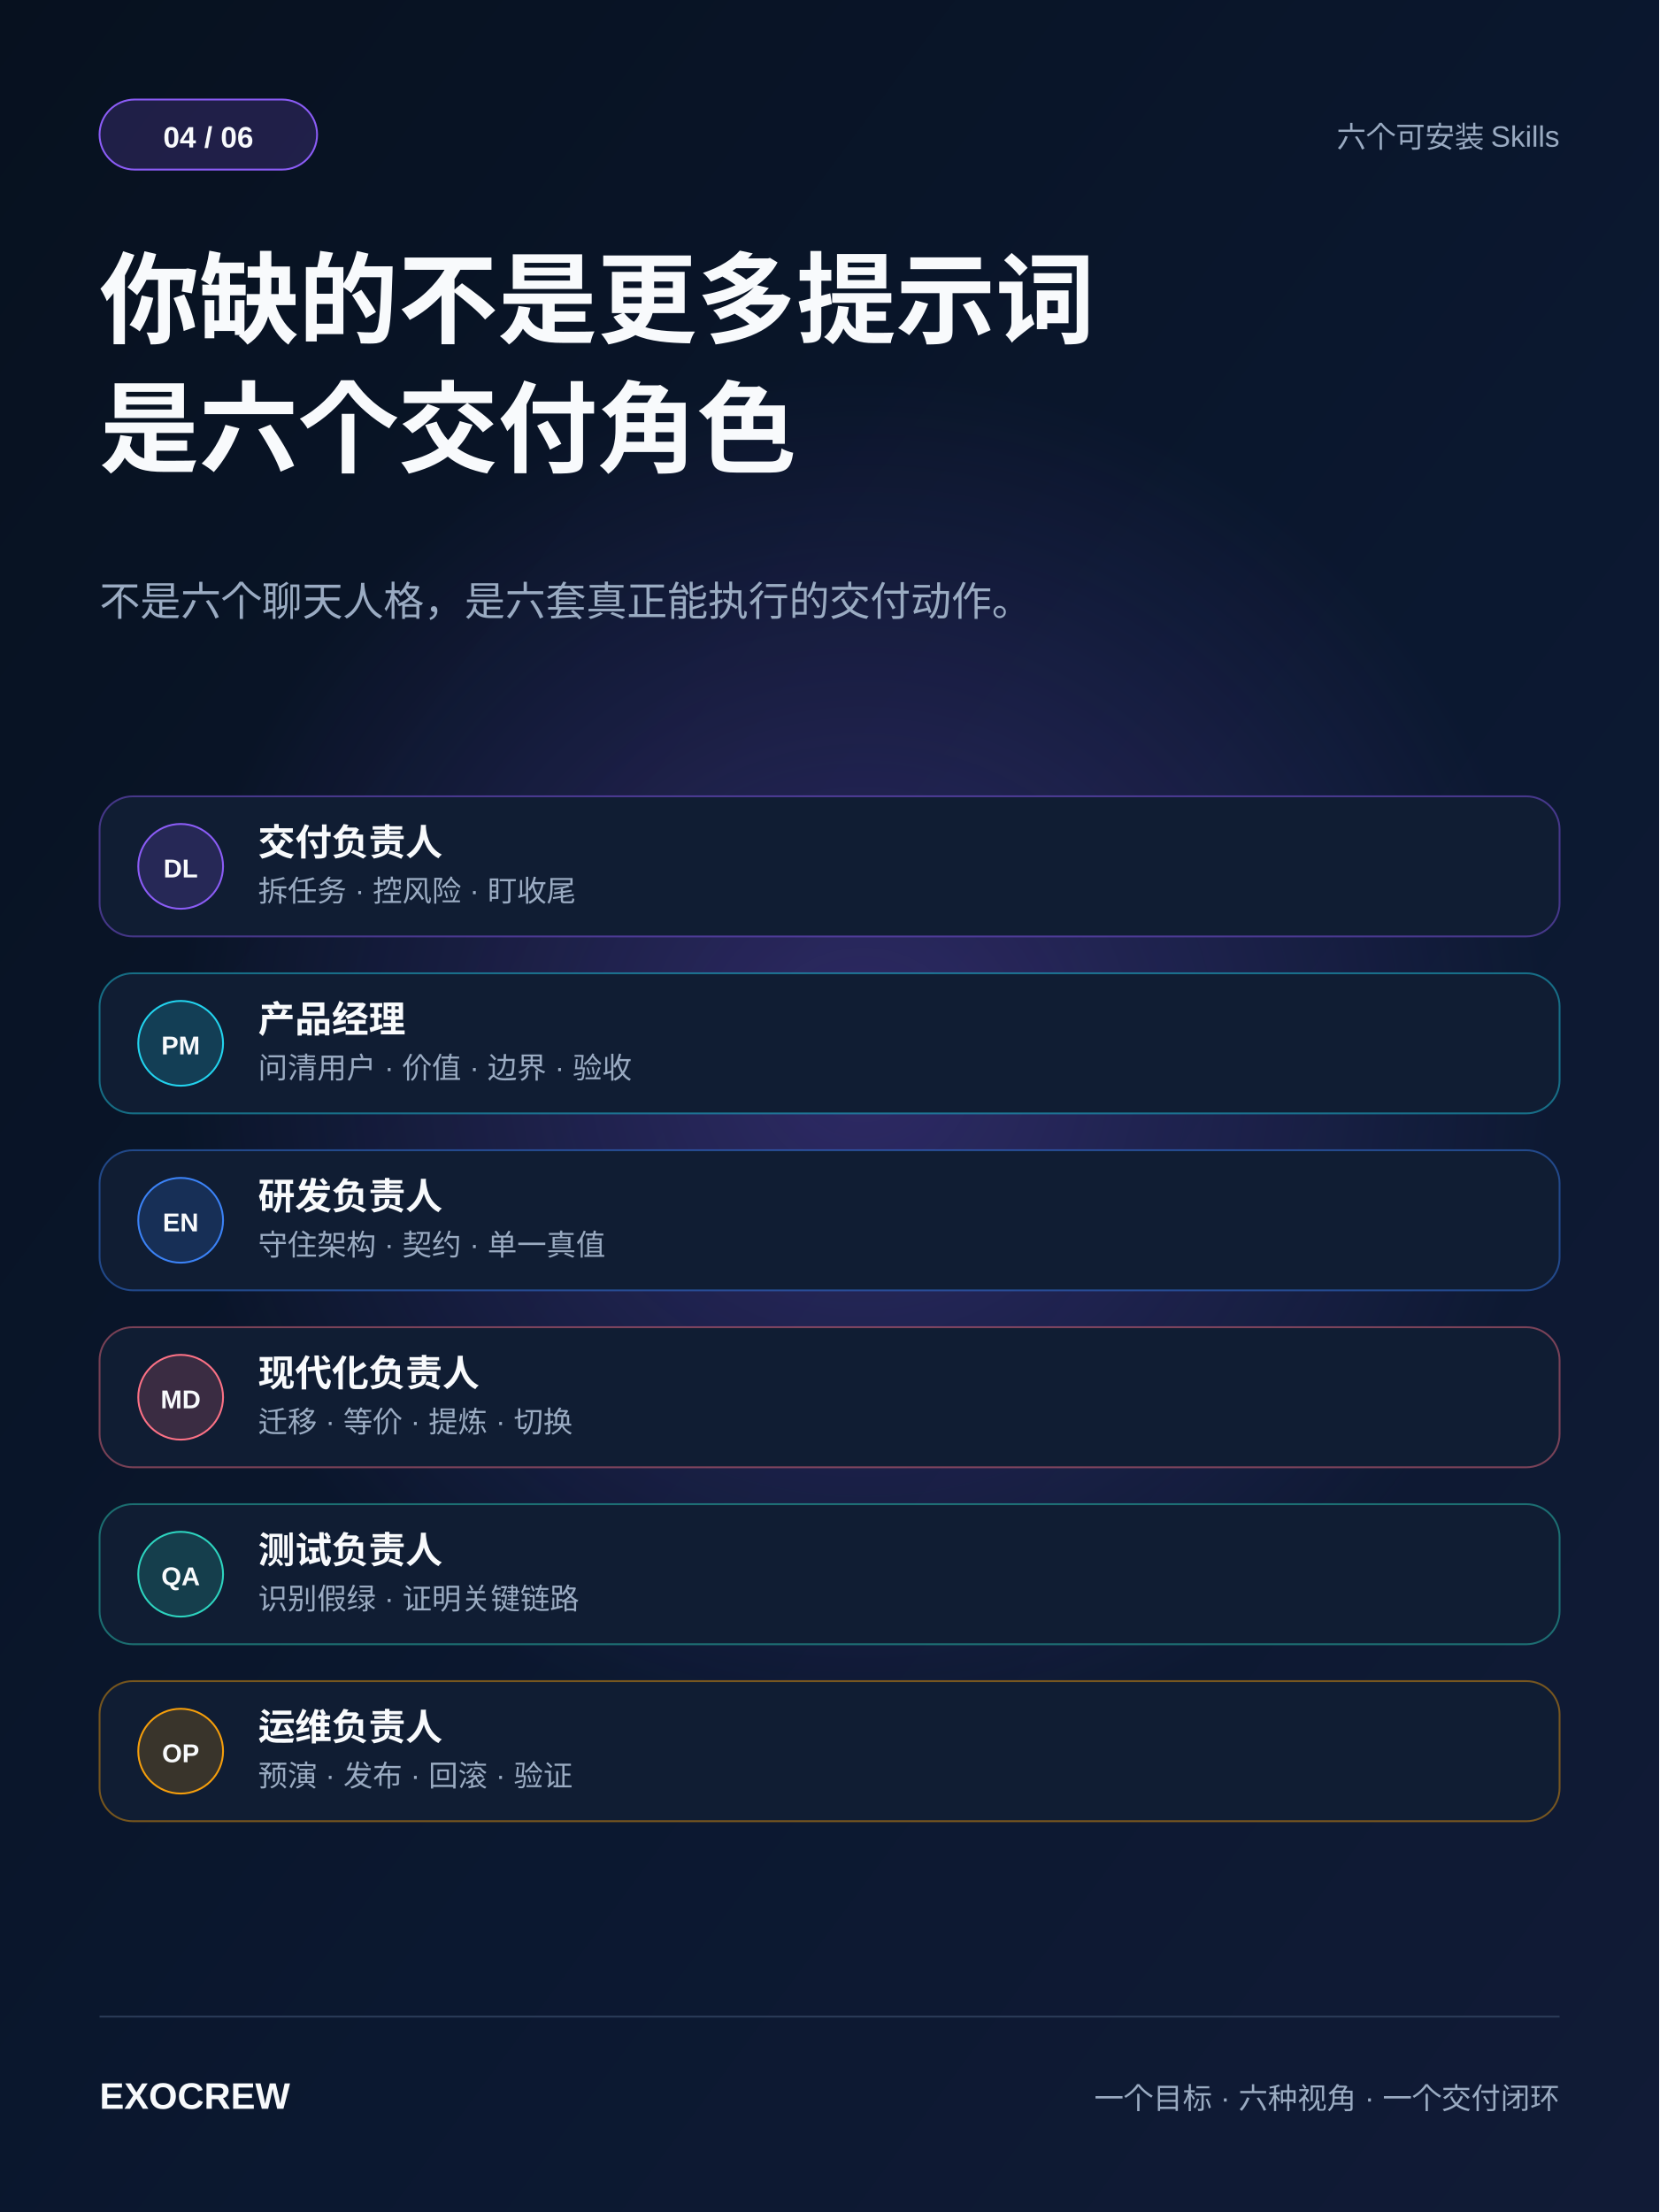
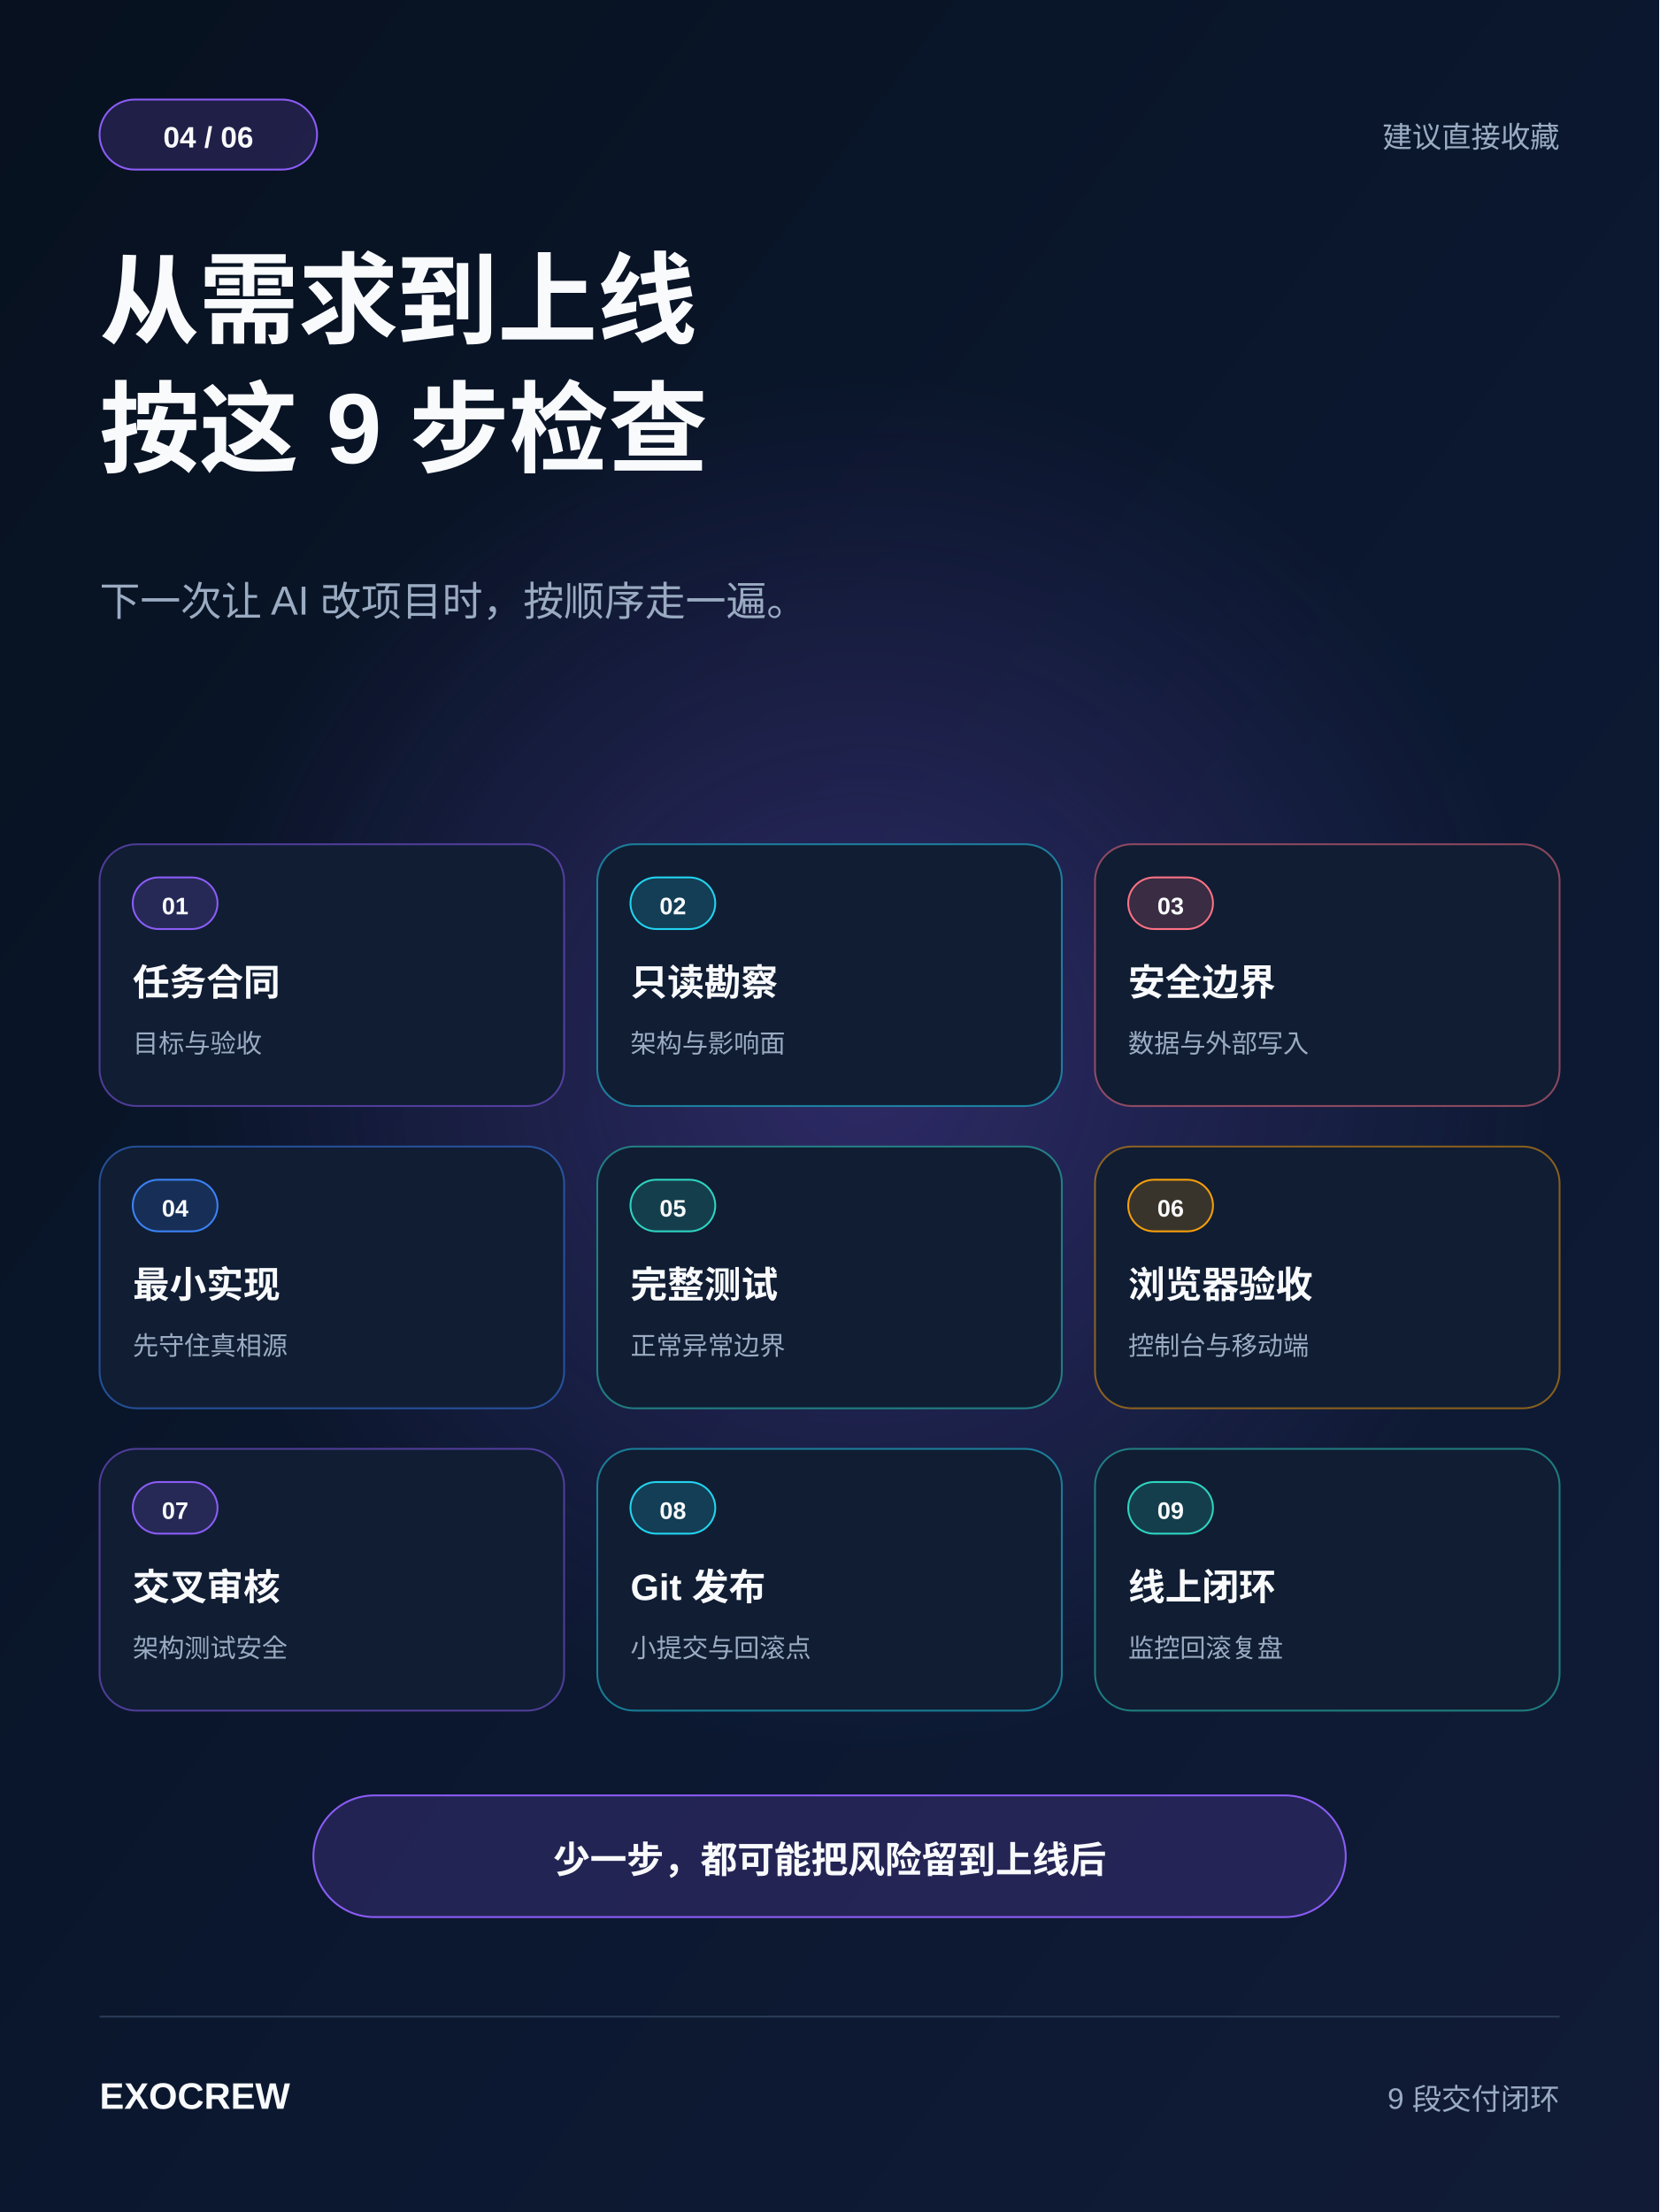
<svg xmlns="http://www.w3.org/2000/svg" width="900" height="1200" viewBox="0 0 900 1200" role="img" aria-labelledby="title desc">
  <defs>
    <linearGradient id="bg" x1="0" y1="0" x2="1" y2="1">
      <stop offset="0" stop-color="#07111f" />
      <stop offset="0.58" stop-color="#0b1830" />
      <stop offset="1" stop-color="#111b36" />
    </linearGradient>
    <radialGradient id="glow" cx="50%" cy="50%" r="50%">
      <stop offset="0" stop-color="#8b5cf6" stop-opacity="0.28" />
      <stop offset="1" stop-color="#8b5cf6" stop-opacity="0" />
    </radialGradient>
    <filter id="shadow" x="-20%" y="-20%" width="140%" height="140%">
      <feDropShadow dx="0" dy="12" stdDeviation="18" flood-color="#020617" flood-opacity="0.42" />
    </filter>
  </defs>
  <rect width="900" height="1200" rx="0" fill="url(#bg)" />
  <circle cx="468" cy="576" r="378" fill="url(#glow)" />
  <g font-family="-apple-system,BlinkMacSystemFont,'Segoe UI','PingFang SC','Microsoft YaHei',Arial,sans-serif">
    <rect x="54" y="54" width="118" height="38" rx="19" fill="#8b5cf6" fill-opacity="0.18" stroke="#8b5cf6" />
    <text x="113" y="80" fill="#f8fafc" font-size="16" font-weight="700" text-anchor="middle">04 / 06</text>
-     <text x="846" y="80" fill="#9aabc2" font-size="16" text-anchor="end">六个可安装 Skills</text>
-     <text x="54" y="182" fill="#f8fafc" font-size="54" font-weight="700" text-anchor="start">你缺的不是更多提示词</text>
-     <text x="54" y="252" fill="#f8fafc" font-size="54" font-weight="700" text-anchor="start">是六个交付角色</text>
-     <text x="54" y="334" fill="#9aabc2" font-size="22" font-weight="400" text-anchor="start">不是六个聊天人格，是六套真正能执行的交付动作。</text>
-     <rect x="54" y="432" width="792" height="76" rx="18" fill="#101d33" stroke="#8b5cf6" stroke-opacity="0.45" />
-     <circle cx="98" cy="470" r="23" fill="#8b5cf6" fill-opacity="0.18" stroke="#8b5cf6" />
-     <text x="98" y="476" fill="#f8fafc" font-size="14" font-weight="700" text-anchor="middle">DL</text>
-     <text x="140" y="464" fill="#f8fafc" font-size="20" font-weight="700">交付负责人</text>
-     <text x="140" y="489" fill="#9aabc2" font-size="16">拆任务 · 控风险 · 盯收尾</text>
-     <rect x="54" y="528" width="792" height="76" rx="18" fill="#101d33" stroke="#22d3ee" stroke-opacity="0.45" />
-     <circle cx="98" cy="566" r="23" fill="#22d3ee" fill-opacity="0.18" stroke="#22d3ee" />
-     <text x="98" y="572" fill="#f8fafc" font-size="14" font-weight="700" text-anchor="middle">PM</text>
-     <text x="140" y="560" fill="#f8fafc" font-size="20" font-weight="700">产品经理</text>
-     <text x="140" y="585" fill="#9aabc2" font-size="16">问清用户 · 价值 · 边界 · 验收</text>
-     <rect x="54" y="624" width="792" height="76" rx="18" fill="#101d33" stroke="#3b82f6" stroke-opacity="0.45" />
-     <circle cx="98" cy="662" r="23" fill="#3b82f6" fill-opacity="0.18" stroke="#3b82f6" />
-     <text x="98" y="668" fill="#f8fafc" font-size="14" font-weight="700" text-anchor="middle">EN</text>
-     <text x="140" y="656" fill="#f8fafc" font-size="20" font-weight="700">研发负责人</text>
-     <text x="140" y="681" fill="#9aabc2" font-size="16">守住架构 · 契约 · 单一真值</text>
-     <rect x="54" y="720" width="792" height="76" rx="18" fill="#101d33" stroke="#fb7185" stroke-opacity="0.45" />
-     <circle cx="98" cy="758" r="23" fill="#fb7185" fill-opacity="0.18" stroke="#fb7185" />
-     <text x="98" y="764" fill="#f8fafc" font-size="14" font-weight="700" text-anchor="middle">MD</text>
-     <text x="140" y="752" fill="#f8fafc" font-size="20" font-weight="700">现代化负责人</text>
-     <text x="140" y="777" fill="#9aabc2" font-size="16">迁移 · 等价 · 提炼 · 切换</text>
-     <rect x="54" y="816" width="792" height="76" rx="18" fill="#101d33" stroke="#2dd4bf" stroke-opacity="0.45" />
-     <circle cx="98" cy="854" r="23" fill="#2dd4bf" fill-opacity="0.18" stroke="#2dd4bf" />
-     <text x="98" y="860" fill="#f8fafc" font-size="14" font-weight="700" text-anchor="middle">QA</text>
-     <text x="140" y="848" fill="#f8fafc" font-size="20" font-weight="700">测试负责人</text>
-     <text x="140" y="873" fill="#9aabc2" font-size="16">识别假绿 · 证明关键链路</text>
-     <rect x="54" y="912" width="792" height="76" rx="18" fill="#101d33" stroke="#f59e0b" stroke-opacity="0.45" />
-     <circle cx="98" cy="950" r="23" fill="#f59e0b" fill-opacity="0.18" stroke="#f59e0b" />
-     <text x="98" y="956" fill="#f8fafc" font-size="14" font-weight="700" text-anchor="middle">OP</text>
-     <text x="140" y="944" fill="#f8fafc" font-size="20" font-weight="700">运维负责人</text>
-     <text x="140" y="969" fill="#9aabc2" font-size="16">预演 · 发布 · 回滚 · 验证</text>
+     <text x="846" y="80" fill="#9aabc2" font-size="16" text-anchor="end">建议直接收藏</text>
+     <text x="54" y="182" fill="#f8fafc" font-size="54" font-weight="700" text-anchor="start">从需求到上线</text>
+     <text x="54" y="252" fill="#f8fafc" font-size="54" font-weight="700" text-anchor="start">按这 9 步检查</text>
+     <text x="54" y="334" fill="#9aabc2" font-size="22" font-weight="400" text-anchor="start">下一次让 AI 改项目时，按顺序走一遍。</text>
+     <rect x="54" y="458" width="252" height="142" rx="20" fill="#101d33" stroke="#8b5cf6" stroke-opacity="0.52" />
+     <rect x="72" y="476" width="46" height="28" rx="14" fill="#8b5cf6" fill-opacity="0.18" stroke="#8b5cf6" />
+     <text x="95" y="496" fill="#f8fafc" font-size="13" font-weight="700" text-anchor="middle">01</text>
+     <text x="72" y="540" fill="#f8fafc" font-size="20" font-weight="700">任务合同</text>
+     <text x="72" y="571" fill="#9aabc2" font-size="14">目标与验收</text>
+     <rect x="324" y="458" width="252" height="142" rx="20" fill="#101d33" stroke="#22d3ee" stroke-opacity="0.52" />
+     <rect x="342" y="476" width="46" height="28" rx="14" fill="#22d3ee" fill-opacity="0.18" stroke="#22d3ee" />
+     <text x="365" y="496" fill="#f8fafc" font-size="13" font-weight="700" text-anchor="middle">02</text>
+     <text x="342" y="540" fill="#f8fafc" font-size="20" font-weight="700">只读勘察</text>
+     <text x="342" y="571" fill="#9aabc2" font-size="14">架构与影响面</text>
+     <rect x="594" y="458" width="252" height="142" rx="20" fill="#101d33" stroke="#fb7185" stroke-opacity="0.52" />
+     <rect x="612" y="476" width="46" height="28" rx="14" fill="#fb7185" fill-opacity="0.18" stroke="#fb7185" />
+     <text x="635" y="496" fill="#f8fafc" font-size="13" font-weight="700" text-anchor="middle">03</text>
+     <text x="612" y="540" fill="#f8fafc" font-size="20" font-weight="700">安全边界</text>
+     <text x="612" y="571" fill="#9aabc2" font-size="14">数据与外部写入</text>
+     <rect x="54" y="622" width="252" height="142" rx="20" fill="#101d33" stroke="#3b82f6" stroke-opacity="0.52" />
+     <rect x="72" y="640" width="46" height="28" rx="14" fill="#3b82f6" fill-opacity="0.18" stroke="#3b82f6" />
+     <text x="95" y="660" fill="#f8fafc" font-size="13" font-weight="700" text-anchor="middle">04</text>
+     <text x="72" y="704" fill="#f8fafc" font-size="20" font-weight="700">最小实现</text>
+     <text x="72" y="735" fill="#9aabc2" font-size="14">先守住真相源</text>
+     <rect x="324" y="622" width="252" height="142" rx="20" fill="#101d33" stroke="#2dd4bf" stroke-opacity="0.52" />
+     <rect x="342" y="640" width="46" height="28" rx="14" fill="#2dd4bf" fill-opacity="0.18" stroke="#2dd4bf" />
+     <text x="365" y="660" fill="#f8fafc" font-size="13" font-weight="700" text-anchor="middle">05</text>
+     <text x="342" y="704" fill="#f8fafc" font-size="20" font-weight="700">完整测试</text>
+     <text x="342" y="735" fill="#9aabc2" font-size="14">正常异常边界</text>
+     <rect x="594" y="622" width="252" height="142" rx="20" fill="#101d33" stroke="#f59e0b" stroke-opacity="0.52" />
+     <rect x="612" y="640" width="46" height="28" rx="14" fill="#f59e0b" fill-opacity="0.18" stroke="#f59e0b" />
+     <text x="635" y="660" fill="#f8fafc" font-size="13" font-weight="700" text-anchor="middle">06</text>
+     <text x="612" y="704" fill="#f8fafc" font-size="20" font-weight="700">浏览器验收</text>
+     <text x="612" y="735" fill="#9aabc2" font-size="14">控制台与移动端</text>
+     <rect x="54" y="786" width="252" height="142" rx="20" fill="#101d33" stroke="#8b5cf6" stroke-opacity="0.52" />
+     <rect x="72" y="804" width="46" height="28" rx="14" fill="#8b5cf6" fill-opacity="0.18" stroke="#8b5cf6" />
+     <text x="95" y="824" fill="#f8fafc" font-size="13" font-weight="700" text-anchor="middle">07</text>
+     <text x="72" y="868" fill="#f8fafc" font-size="20" font-weight="700">交叉审核</text>
+     <text x="72" y="899" fill="#9aabc2" font-size="14">架构测试安全</text>
+     <rect x="324" y="786" width="252" height="142" rx="20" fill="#101d33" stroke="#22d3ee" stroke-opacity="0.52" />
+     <rect x="342" y="804" width="46" height="28" rx="14" fill="#22d3ee" fill-opacity="0.18" stroke="#22d3ee" />
+     <text x="365" y="824" fill="#f8fafc" font-size="13" font-weight="700" text-anchor="middle">08</text>
+     <text x="342" y="868" fill="#f8fafc" font-size="20" font-weight="700">Git 发布</text>
+     <text x="342" y="899" fill="#9aabc2" font-size="14">小提交与回滚点</text>
+     <rect x="594" y="786" width="252" height="142" rx="20" fill="#101d33" stroke="#2dd4bf" stroke-opacity="0.52" />
+     <rect x="612" y="804" width="46" height="28" rx="14" fill="#2dd4bf" fill-opacity="0.18" stroke="#2dd4bf" />
+     <text x="635" y="824" fill="#f8fafc" font-size="13" font-weight="700" text-anchor="middle">09</text>
+     <text x="612" y="868" fill="#f8fafc" font-size="20" font-weight="700">线上闭环</text>
+     <text x="612" y="899" fill="#9aabc2" font-size="14">监控回滚复盘</text>
+     <rect x="170" y="974" width="560" height="66" rx="33" fill="#8b5cf6" fill-opacity="0.18" stroke="#8b5cf6" />
+     <text x="450" y="1016" fill="#f8fafc" font-size="20" font-weight="700" text-anchor="middle">少一步，都可能把风险留到上线后</text>
    <line x1="54" y1="1094" x2="846" y2="1094" stroke="#2a3b57" />
    <text x="54" y="1144" fill="#f8fafc" font-size="20" font-weight="700">EXOCREW</text>
-     <text x="846" y="1144" fill="#9aabc2" font-size="16" text-anchor="end">一个目标 · 六种视角 · 一个交付闭环</text>
+     <text x="846" y="1144" fill="#9aabc2" font-size="16" text-anchor="end">9 段交付闭环</text>
  </g>
</svg>
